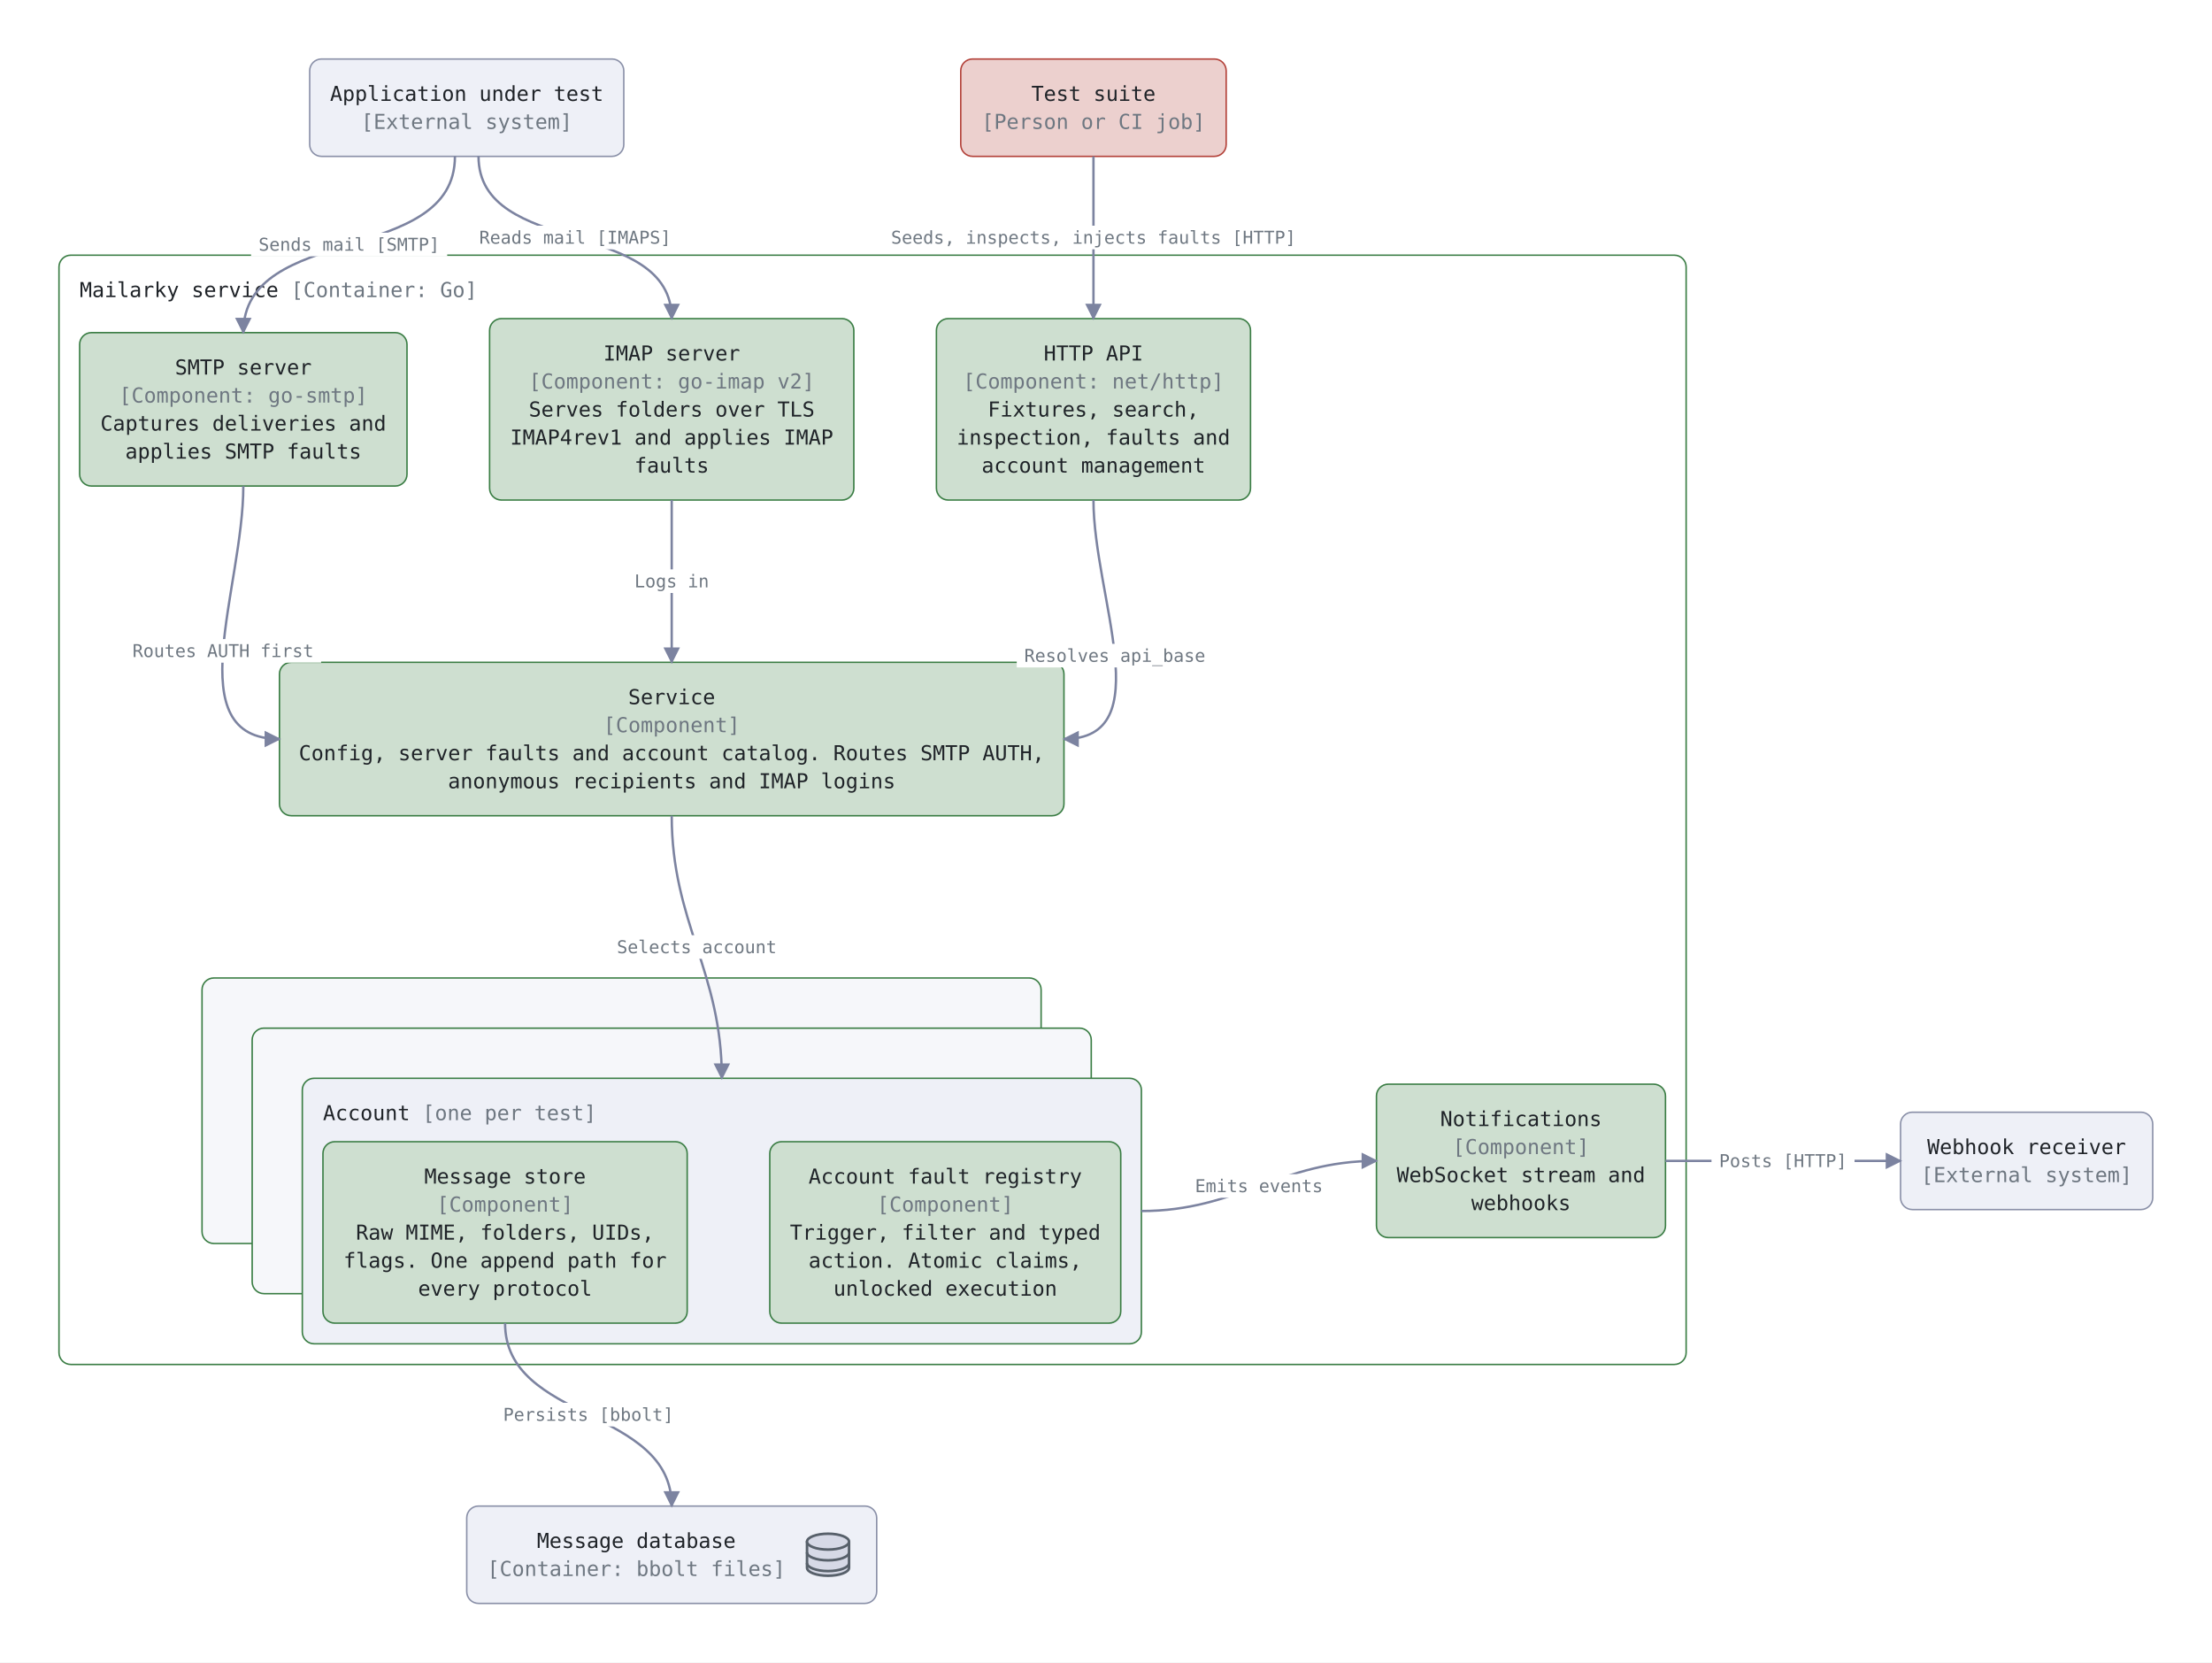
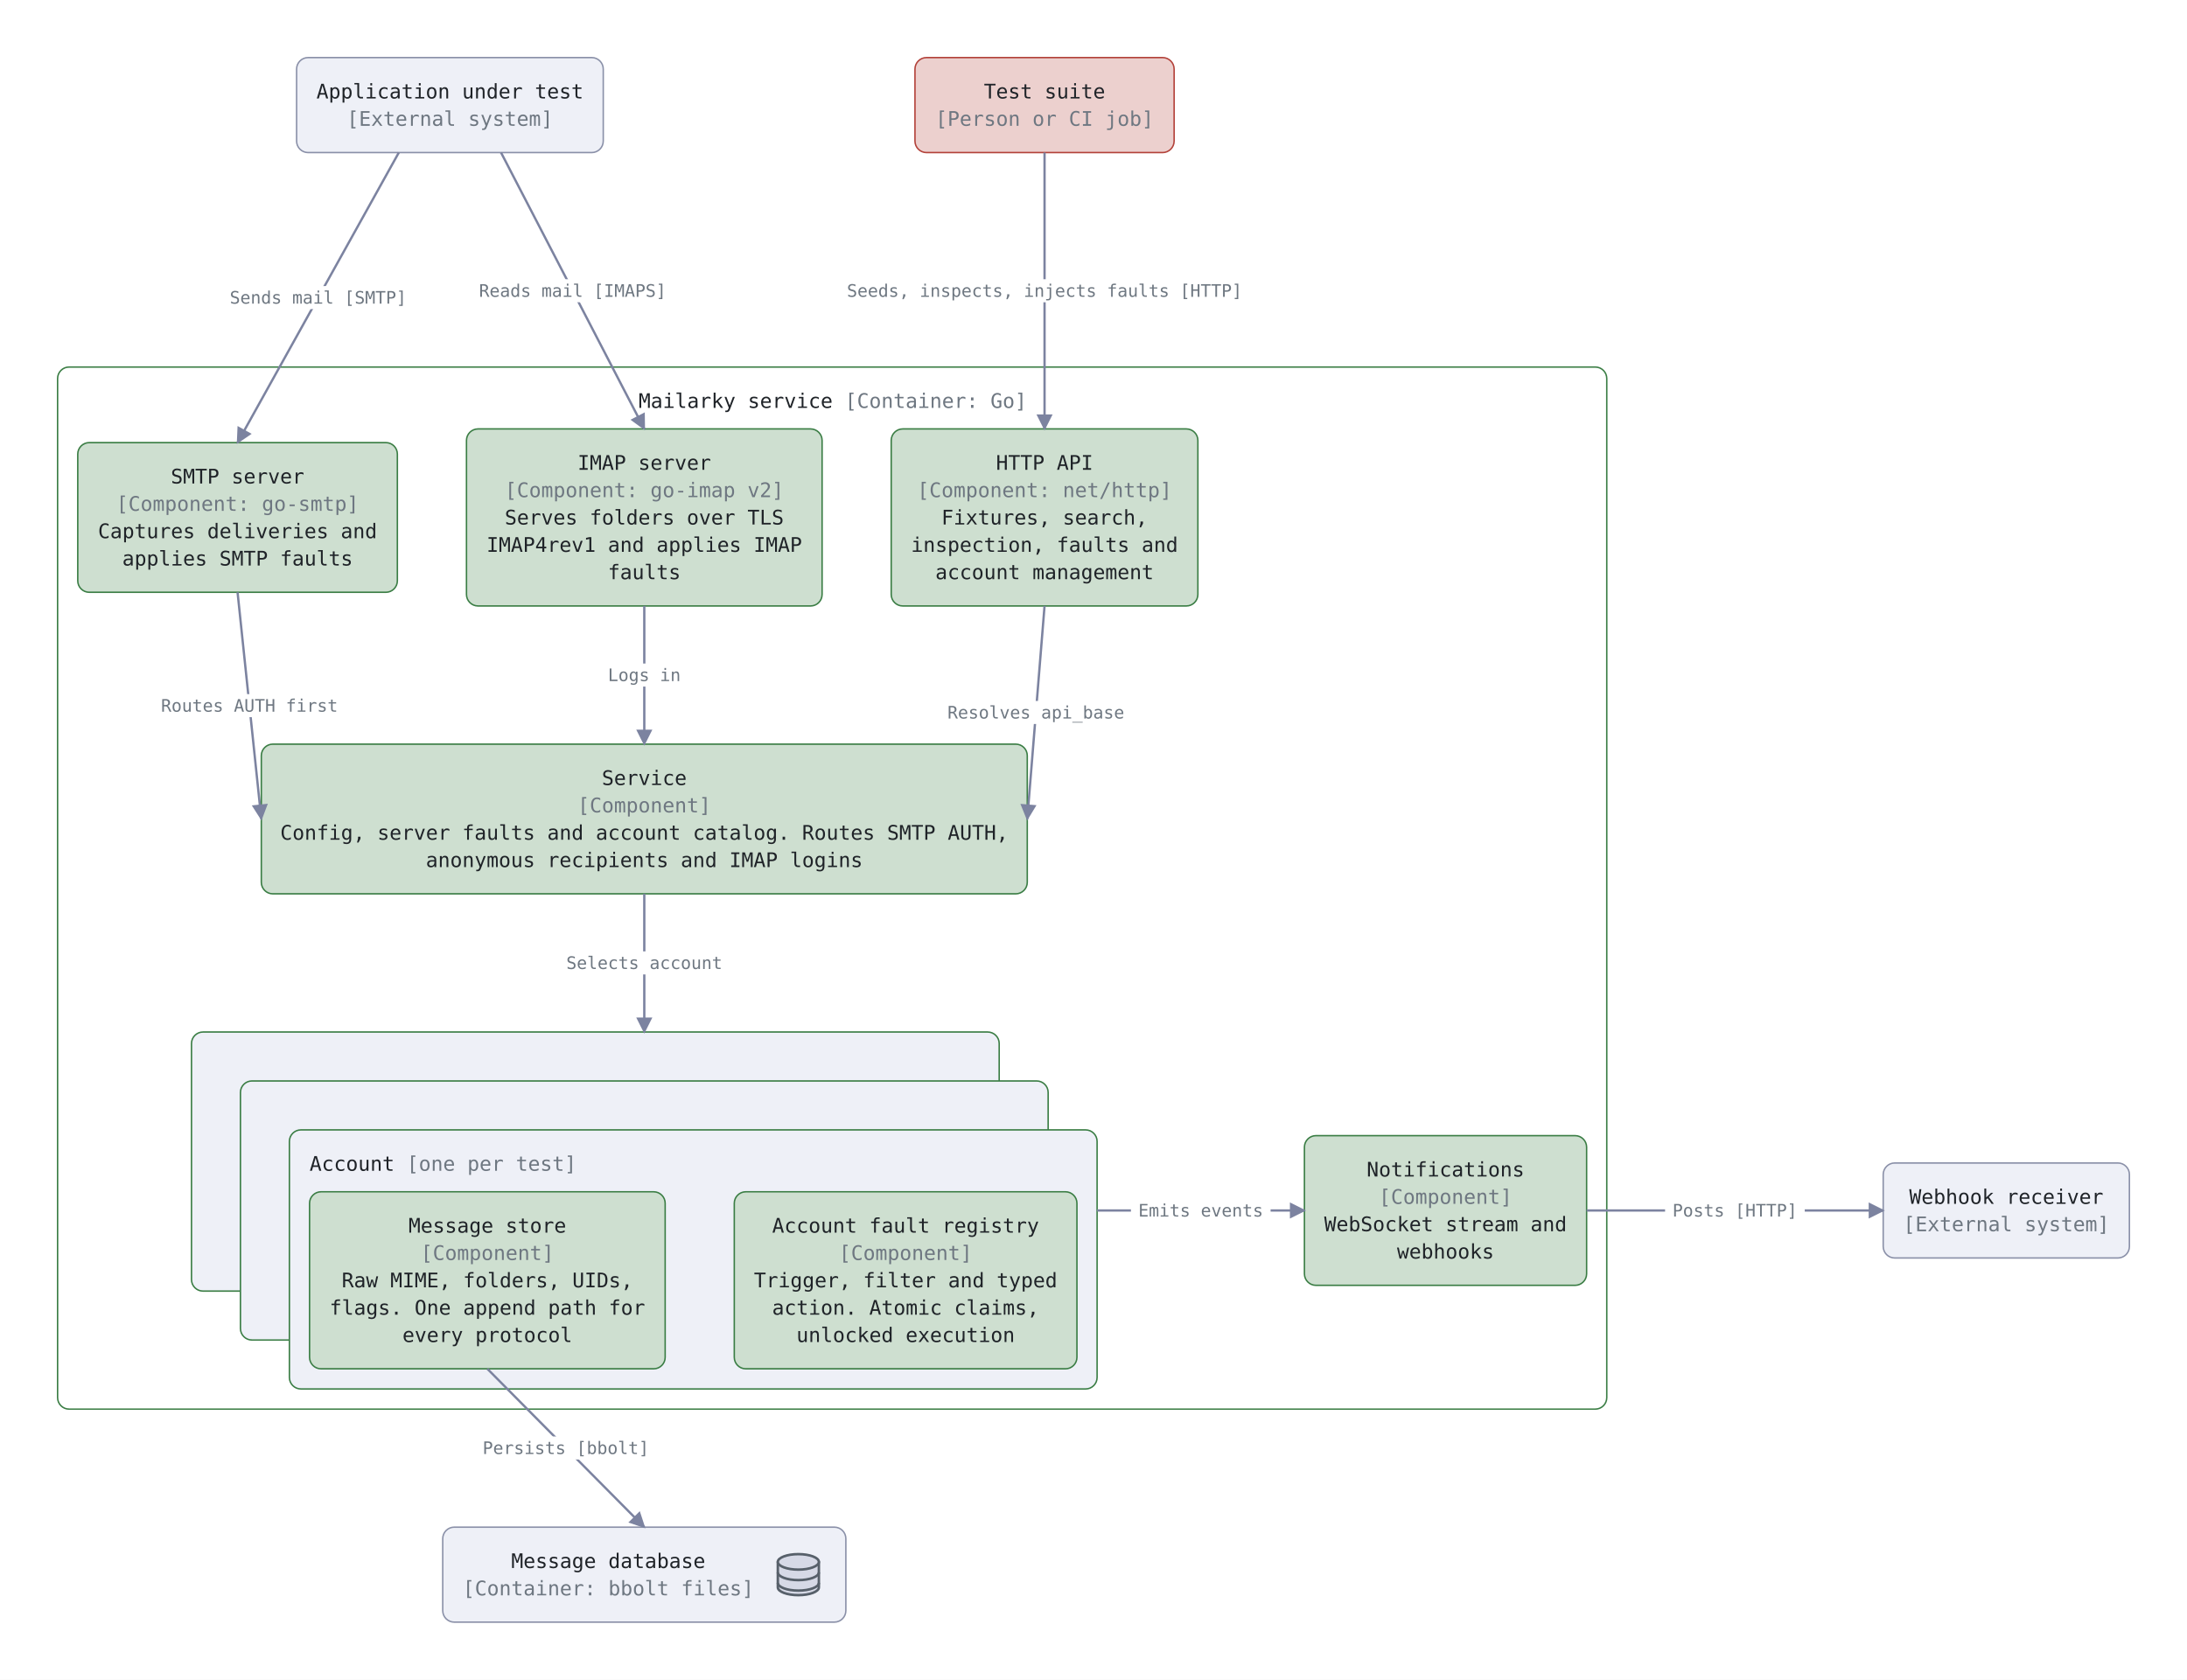
- <svg xmlns="http://www.w3.org/2000/svg" width="1500" height="1127" viewBox="0 0 1500 1127" font-family="'DejaVu Sans Mono', 'Menlo', 'Consolas', 'Liberation Mono', 'Courier New', monospace" font-size="14px">
+ <svg xmlns="http://www.w3.org/2000/svg" width="1519" height="1167" viewBox="0 0 1519 1167" font-family="'DejaVu Sans Mono', 'Menlo', 'Consolas', 'Liberation Mono', 'Courier New', monospace" font-size="14px">
  <defs>
-     <marker id="arrow-7c83a0" viewBox="0 0 10 10" refX="9" refY="5" markerWidth="7" markerHeight="7" orient="auto-start-reverse">
-       <path d="M 0 0 L 10 5 L 0 10 z" fill="#7c83a0" />
-     </marker>
-     <marker id="arrow-7c83a0-back" viewBox="0 0 10 10" refX="9" refY="5" markerWidth="7" markerHeight="7" orient="auto-start-reverse">
+     <marker id="rb67a6954-arrow-7c83a0" viewBox="0 0 10 10" refX="9" refY="5" markerWidth="7" markerHeight="7" orient="auto-start-reverse">
      <path d="M 0 0 L 10 5 L 0 10 z" fill="#7c83a0" />
    </marker>
  </defs>
-   <rect x="0" y="0" width="1500" height="1127" fill="#ffffff" />
-   <path d="M48 173 H1135.4 a8 8 0 0 1 8 8 V917 a8 8 0 0 1 -8 8 H48 a8 8 0 0 1 -8 -8 V181 a8 8 0 0 1 8 -8 Z" fill="none" stroke="#3a7d44" />
-   <text x="54" y="201.4" fill="#1f2328" text-anchor="start">Mailarky service <tspan fill="#6e7781">[Container: Go]</tspan>
+   <rect x="0" y="0" width="1519" height="1167" fill="#ffffff" />
+   <path d="M48 255 H1108 a8 8 0 0 1 8 8 V971 a8 8 0 0 1 -8 8 H48 a8 8 0 0 1 -8 -8 V263 a8 8 0 0 1 8 -8 Z" fill="none" stroke="#3a7d44" />
+   <text x="443.5" y="283.4" fill="#1f2328" text-anchor="start">Mailarky service <tspan fill="#6e7781">[Container: Go]</tspan>
  </text>
-   <path d="M340 216 H571 a8 8 0 0 1 8 8 V331 a8 8 0 0 1 -8 8 H340 a8 8 0 0 1 -8 -8 V224 a8 8 0 0 1 8 -8 Z" fill="#cedfd0" stroke="#3a7d44" />
-   <text x="455.5" y="244.4" fill="#1f2328" text-anchor="middle">IMAP server</text>
-   <text x="455.5" y="263.4" fill="#6e7781" text-anchor="middle">[Component: go-imap v2]</text>
-   <text x="455.5" y="282.4" fill="#1f2328" text-anchor="middle">Serves folders over TLS</text>
-   <text x="455.5" y="301.4" fill="#1f2328" text-anchor="middle">IMAP4rev1 and applies IMAP</text>
-   <text x="455.5" y="320.4" fill="#1f2328" text-anchor="middle">faults</text>
-   <path d="M62 225.5 H268 a8 8 0 0 1 8 8 V321.5 a8 8 0 0 1 -8 8 H62 a8 8 0 0 1 -8 -8 V233.5 a8 8 0 0 1 8 -8 Z" fill="#cedfd0" stroke="#3a7d44" />
-   <text x="165" y="253.9" fill="#1f2328" text-anchor="middle">SMTP server</text>
-   <text x="165" y="272.9" fill="#6e7781" text-anchor="middle">[Component: go-smtp]</text>
-   <text x="165" y="291.9" fill="#1f2328" text-anchor="middle">Captures deliveries and</text>
-   <text x="165" y="310.9" fill="#1f2328" text-anchor="middle">applies SMTP faults</text>
-   <path d="M643 216 H840 a8 8 0 0 1 8 8 V331 a8 8 0 0 1 -8 8 H643 a8 8 0 0 1 -8 -8 V224 a8 8 0 0 1 8 -8 Z" fill="#cedfd0" stroke="#3a7d44" />
-   <text x="741.5" y="244.4" fill="#1f2328" text-anchor="middle">HTTP API</text>
-   <text x="741.5" y="263.4" fill="#6e7781" text-anchor="middle">[Component: net/http]</text>
-   <text x="741.5" y="282.4" fill="#1f2328" text-anchor="middle">Fixtures, search,</text>
-   <text x="741.5" y="301.4" fill="#1f2328" text-anchor="middle">inspection, faults and</text>
-   <text x="741.5" y="320.4" fill="#1f2328" text-anchor="middle">account management</text>
-   <path d="M197.5 449 H713.5 a8 8 0 0 1 8 8 V545 a8 8 0 0 1 -8 8 H197.5 a8 8 0 0 1 -8 -8 V457 a8 8 0 0 1 8 -8 Z" fill="#cedfd0" stroke="#3a7d44" />
-   <text x="455.5" y="477.4" fill="#1f2328" text-anchor="middle">Service</text>
-   <text x="455.5" y="496.4" fill="#6e7781" text-anchor="middle">[Component]</text>
-   <text x="455.5" y="515.4" fill="#1f2328" text-anchor="middle">Config, server faults and account catalog. Routes SMTP AUTH,</text>
-   <text x="455.5" y="534.4" fill="#1f2328" text-anchor="middle">anonymous recipients and IMAP logins</text>
-   <path d="M145 663 H698 a8 8 0 0 1 8 8 V835 a8 8 0 0 1 -8 8 H145 a8 8 0 0 1 -8 -8 V671 a8 8 0 0 1 8 -8 Z" fill="#f6f7fa" stroke="#3a7d44" />
-   <path d="M179 697 H732 a8 8 0 0 1 8 8 V869 a8 8 0 0 1 -8 8 H179 a8 8 0 0 1 -8 -8 V705 a8 8 0 0 1 8 -8 Z" fill="#f6f7fa" stroke="#3a7d44" />
-   <path d="M213 731 H766 a8 8 0 0 1 8 8 V903 a8 8 0 0 1 -8 8 H213 a8 8 0 0 1 -8 -8 V739 a8 8 0 0 1 8 -8 Z" fill="#eef0f7" stroke="#3a7d44" />
-   <text x="219" y="759.4" fill="#1f2328" text-anchor="start">Account <tspan fill="#6e7781">[one per test]</tspan>
+   <path d="M332 298 H563 a8 8 0 0 1 8 8 V413 a8 8 0 0 1 -8 8 H332 a8 8 0 0 1 -8 -8 V306 a8 8 0 0 1 8 -8 Z" fill="#cedfd0" stroke="#3a7d44" />
+   <text x="447.5" y="326.4" fill="#1f2328" text-anchor="middle">IMAP server</text>
+   <text x="447.5" y="345.4" fill="#6e7781" text-anchor="middle">[Component: go-imap v2]</text>
+   <text x="447.5" y="364.4" fill="#1f2328" text-anchor="middle">Serves folders over TLS</text>
+   <text x="447.5" y="383.4" fill="#1f2328" text-anchor="middle">IMAP4rev1 and applies IMAP</text>
+   <text x="447.5" y="402.4" fill="#1f2328" text-anchor="middle">faults</text>
+   <path d="M62 307.5 H268 a8 8 0 0 1 8 8 V403.5 a8 8 0 0 1 -8 8 H62 a8 8 0 0 1 -8 -8 V315.5 a8 8 0 0 1 8 -8 Z" fill="#cedfd0" stroke="#3a7d44" />
+   <text x="165" y="335.9" fill="#1f2328" text-anchor="middle">SMTP server</text>
+   <text x="165" y="354.9" fill="#6e7781" text-anchor="middle">[Component: go-smtp]</text>
+   <text x="165" y="373.9" fill="#1f2328" text-anchor="middle">Captures deliveries and</text>
+   <text x="165" y="392.9" fill="#1f2328" text-anchor="middle">applies SMTP faults</text>
+   <path d="M627 298 H824 a8 8 0 0 1 8 8 V413 a8 8 0 0 1 -8 8 H627 a8 8 0 0 1 -8 -8 V306 a8 8 0 0 1 8 -8 Z" fill="#cedfd0" stroke="#3a7d44" />
+   <text x="725.5" y="326.4" fill="#1f2328" text-anchor="middle">HTTP API</text>
+   <text x="725.5" y="345.4" fill="#6e7781" text-anchor="middle">[Component: net/http]</text>
+   <text x="725.5" y="364.4" fill="#1f2328" text-anchor="middle">Fixtures, search,</text>
+   <text x="725.5" y="383.4" fill="#1f2328" text-anchor="middle">inspection, faults and</text>
+   <text x="725.5" y="402.4" fill="#1f2328" text-anchor="middle">account management</text>
+   <path d="M189.5 517 H705.5 a8 8 0 0 1 8 8 V613 a8 8 0 0 1 -8 8 H189.5 a8 8 0 0 1 -8 -8 V525 a8 8 0 0 1 8 -8 Z" fill="#cedfd0" stroke="#3a7d44" />
+   <text x="447.5" y="545.4" fill="#1f2328" text-anchor="middle">Service</text>
+   <text x="447.5" y="564.4" fill="#6e7781" text-anchor="middle">[Component]</text>
+   <text x="447.5" y="583.4" fill="#1f2328" text-anchor="middle">Config, server faults and account catalog. Routes SMTP AUTH,</text>
+   <text x="447.5" y="602.4" fill="#1f2328" text-anchor="middle">anonymous recipients and IMAP logins</text>
+   <path d="M141 717 H754 a8 8 0 0 1 8 8 V957 a8 8 0 0 1 -8 8 H141 a8 8 0 0 1 -8 -8 V725 a8 8 0 0 1 8 -8 Z" fill="none" stroke="none" />
+   <path d="M141 717 H686 a8 8 0 0 1 8 8 V889 a8 8 0 0 1 -8 8 H141 a8 8 0 0 1 -8 -8 V725 a8 8 0 0 1 8 -8 Z" fill="#eef0f7" stroke="#3a7d44" />
+   <path d="M175 751 H720 a8 8 0 0 1 8 8 V923 a8 8 0 0 1 -8 8 H175 a8 8 0 0 1 -8 -8 V759 a8 8 0 0 1 8 -8 Z" fill="#eef0f7" stroke="#3a7d44" />
+   <path d="M209 785 H754 a8 8 0 0 1 8 8 V957 a8 8 0 0 1 -8 8 H209 a8 8 0 0 1 -8 -8 V793 a8 8 0 0 1 8 -8 Z" fill="#eef0f7" stroke="#3a7d44" />
+   <text x="215" y="813.4" fill="#1f2328" text-anchor="start">Account <tspan fill="#6e7781">[one per test]</tspan>
  </text>
-   <path d="M227 774 H458 a8 8 0 0 1 8 8 V889 a8 8 0 0 1 -8 8 H227 a8 8 0 0 1 -8 -8 V782 a8 8 0 0 1 8 -8 Z" fill="#cedfd0" stroke="#3a7d44" />
-   <text x="342.5" y="802.4" fill="#1f2328" text-anchor="middle">Message store</text>
-   <text x="342.5" y="821.4" fill="#6e7781" text-anchor="middle">[Component]</text>
-   <text x="342.5" y="840.4" fill="#1f2328" text-anchor="middle">Raw MIME, folders, UIDs,</text>
-   <text x="342.5" y="859.4" fill="#1f2328" text-anchor="middle">flags. One append path for</text>
-   <text x="342.5" y="878.4" fill="#1f2328" text-anchor="middle">every protocol</text>
-   <path d="M530 774 H752 a8 8 0 0 1 8 8 V889 a8 8 0 0 1 -8 8 H530 a8 8 0 0 1 -8 -8 V782 a8 8 0 0 1 8 -8 Z" fill="#cedfd0" stroke="#3a7d44" />
-   <text x="641" y="802.4" fill="#1f2328" text-anchor="middle">Account fault registry</text>
-   <text x="641" y="821.4" fill="#6e7781" text-anchor="middle">[Component]</text>
-   <text x="641" y="840.4" fill="#1f2328" text-anchor="middle">Trigger, filter and typed</text>
-   <text x="641" y="859.4" fill="#1f2328" text-anchor="middle">action. Atomic claims,</text>
-   <text x="641" y="878.4" fill="#1f2328" text-anchor="middle">unlocked execution</text>
-   <path d="M941.4 735 H1121.4 a8 8 0 0 1 8 8 V831 a8 8 0 0 1 -8 8 H941.4 a8 8 0 0 1 -8 -8 V743 a8 8 0 0 1 8 -8 Z" fill="#cedfd0" stroke="#3a7d44" />
-   <text x="1031.4" y="763.4" fill="#1f2328" text-anchor="middle">Notifications</text>
-   <text x="1031.4" y="782.4" fill="#6e7781" text-anchor="middle">[Component]</text>
-   <text x="1031.4" y="801.4" fill="#1f2328" text-anchor="middle">WebSocket stream and</text>
-   <text x="1031.4" y="820.4" fill="#1f2328" text-anchor="middle">webhooks</text>
-   <path d="M218 40 H415 a8 8 0 0 1 8 8 V98 a8 8 0 0 1 -8 8 H218 a8 8 0 0 1 -8 -8 V48 a8 8 0 0 1 8 -8 Z" fill="#eef0f7" stroke="#8a90a8" />
-   <text x="316.5" y="68.4" fill="#1f2328" text-anchor="middle">Application under test</text>
-   <text x="316.5" y="87.4" fill="#6e7781" text-anchor="middle">[External system]</text>
-   <path d="M659.5 40 H823.5 a8 8 0 0 1 8 8 V98 a8 8 0 0 1 -8 8 H659.5 a8 8 0 0 1 -8 -8 V48 a8 8 0 0 1 8 -8 Z" fill="#ecd0ce" stroke="#b3423a" />
-   <text x="741.5" y="68.4" fill="#1f2328" text-anchor="middle">Test suite</text>
-   <text x="741.5" y="87.4" fill="#6e7781" text-anchor="middle">[Person or CI job]</text>
-   <path d="M324.5 1021 H586.5 a8 8 0 0 1 8 8 V1079 a8 8 0 0 1 -8 8 H324.5 a8 8 0 0 1 -8 -8 V1029 a8 8 0 0 1 8 -8 Z" fill="#eef0f7" stroke="#8a90a8" />
-   <text x="431.5" y="1049.4" fill="#1f2328" text-anchor="middle">Message database</text>
-   <text x="431.5" y="1068.4" fill="#6e7781" text-anchor="middle">[Container: bbolt files]</text>
-   <g transform="translate(542.5 1035) scale(1.58333)">
+   <path d="M223 828 H454 a8 8 0 0 1 8 8 V943 a8 8 0 0 1 -8 8 H223 a8 8 0 0 1 -8 -8 V836 a8 8 0 0 1 8 -8 Z" fill="#cedfd0" stroke="#3a7d44" />
+   <text x="338.5" y="856.4" fill="#1f2328" text-anchor="middle">Message store</text>
+   <text x="338.5" y="875.4" fill="#6e7781" text-anchor="middle">[Component]</text>
+   <text x="338.5" y="894.4" fill="#1f2328" text-anchor="middle">Raw MIME, folders, UIDs,</text>
+   <text x="338.5" y="913.4" fill="#1f2328" text-anchor="middle">flags. One append path for</text>
+   <text x="338.5" y="932.4" fill="#1f2328" text-anchor="middle">every protocol</text>
+   <path d="M518 828 H740 a8 8 0 0 1 8 8 V943 a8 8 0 0 1 -8 8 H518 a8 8 0 0 1 -8 -8 V836 a8 8 0 0 1 8 -8 Z" fill="#cedfd0" stroke="#3a7d44" />
+   <text x="629" y="856.4" fill="#1f2328" text-anchor="middle">Account fault registry</text>
+   <text x="629" y="875.4" fill="#6e7781" text-anchor="middle">[Component]</text>
+   <text x="629" y="894.4" fill="#1f2328" text-anchor="middle">Trigger, filter and typed</text>
+   <text x="629" y="913.4" fill="#1f2328" text-anchor="middle">action. Atomic claims,</text>
+   <text x="629" y="932.4" fill="#1f2328" text-anchor="middle">unlocked execution</text>
+   <path d="M914 789 H1094 a8 8 0 0 1 8 8 V885 a8 8 0 0 1 -8 8 H914 a8 8 0 0 1 -8 -8 V797 a8 8 0 0 1 8 -8 Z" fill="#cedfd0" stroke="#3a7d44" />
+   <text x="1004" y="817.4" fill="#1f2328" text-anchor="middle">Notifications</text>
+   <text x="1004" y="836.4" fill="#6e7781" text-anchor="middle">[Component]</text>
+   <text x="1004" y="855.4" fill="#1f2328" text-anchor="middle">WebSocket stream and</text>
+   <text x="1004" y="874.4" fill="#1f2328" text-anchor="middle">webhooks</text>
+   <path d="M214 40 H411 a8 8 0 0 1 8 8 V98 a8 8 0 0 1 -8 8 H214 a8 8 0 0 1 -8 -8 V48 a8 8 0 0 1 8 -8 Z" fill="#eef0f7" stroke="#8a90a8" />
+   <text x="312.5" y="68.4" fill="#1f2328" text-anchor="middle">Application under test</text>
+   <text x="312.5" y="87.4" fill="#6e7781" text-anchor="middle">[External system]</text>
+   <path d="M643.5 40 H807.5 a8 8 0 0 1 8 8 V98 a8 8 0 0 1 -8 8 H643.5 a8 8 0 0 1 -8 -8 V48 a8 8 0 0 1 8 -8 Z" fill="#ecd0ce" stroke="#b3423a" />
+   <text x="725.5" y="68.4" fill="#1f2328" text-anchor="middle">Test suite</text>
+   <text x="725.5" y="87.4" fill="#6e7781" text-anchor="middle">[Person or CI job]</text>
+   <path d="M315.5 1061 H579.5 a8 8 0 0 1 8 8 V1119 a8 8 0 0 1 -8 8 H315.5 a8 8 0 0 1 -8 -8 V1069 a8 8 0 0 1 8 -8 Z" fill="#eef0f7" stroke="#8a90a8" />
+   <text x="422.5" y="1089.4" fill="#1f2328" text-anchor="middle">Message database</text>
+   <text x="422.5" y="1108.4" fill="#6e7781" text-anchor="middle">[Container: bbolt files]</text>
+   <g transform="translate(535.5 1075) scale(1.58333)">
    <path d="M3 6.4 v11.2 a9 3.4 0 0 0 18 0 v-11.2 Z" fill="#d6d9e6" stroke="#57606a" stroke-width="1.1" stroke-linejoin="round" />
    <path d="M3 6.4 a9 3.4 0 0 1 18 0 a9 3.4 0 0 1 -18 0 Z" fill="#d6d9e6" stroke="#57606a" stroke-width="1.1" stroke-linejoin="round" />
    <path d="M3 11 a9 3.4 0 0 0 18 0" fill="none" stroke="#57606a" stroke-width="1.1" stroke-linejoin="round" />
    <path d="M3 15.6 a9 3.4 0 0 0 18 0" fill="none" stroke="#57606a" stroke-width="1.1" stroke-linejoin="round" />
  </g>
-   <path d="M1296.8 754 H1451.8 a8 8 0 0 1 8 8 V812 a8 8 0 0 1 -8 8 H1296.8 a8 8 0 0 1 -8 -8 V762 a8 8 0 0 1 8 -8 Z" fill="#eef0f7" stroke="#8a90a8" />
-   <text x="1374.3" y="782.4" fill="#1f2328" text-anchor="middle">Webhook receiver</text>
-   <text x="1374.3" y="801.4" fill="#6e7781" text-anchor="middle">[External system]</text>
-   <path d="M 308.5 106 C 308.5 180.7, 165 150.8, 165 225.5" fill="none" stroke="#7c83a0" stroke-width="1.6" marker-end="url(#arrow-7c83a0)" />
-   <rect x="170.25" y="157.75" width="133" height="16" fill="#ffffff" />
+   <path d="M1316 808 H1471 a8 8 0 0 1 8 8 V866 a8 8 0 0 1 -8 8 H1316 a8 8 0 0 1 -8 -8 V816 a8 8 0 0 1 8 -8 Z" fill="#eef0f7" stroke="#8a90a8" />
+   <text x="1393.5" y="836.4" fill="#1f2328" text-anchor="middle">Webhook receiver</text>
+   <text x="1393.5" y="855.4" fill="#6e7781" text-anchor="middle">[External system]</text>
+   <line x1="277" y1="106" x2="165" y2="307.5" stroke="#7c83a0" stroke-width="1.6" marker-end="url(#rb67a6954-arrow-7c83a0)" />
+   <rect x="154.5" y="198.75" width="133" height="16" fill="#ffffff" />
  <g font-size="12px">
-     <text x="236.75" y="169.95" fill="#6e7781" text-anchor="middle">Sends mail [SMTP]</text>
+     <text x="221" y="210.95" fill="#6e7781" text-anchor="middle">Sends mail [SMTP]</text>
  </g>
-   <path d="M 324.5 106 C 324.5 174.42, 455.5 147.58, 455.5 216" fill="none" stroke="#7c83a0" stroke-width="1.6" marker-end="url(#arrow-7c83a0)" />
-   <rect x="320" y="153" width="140" height="16" fill="#ffffff" />
+   <line x1="348" y1="106" x2="447.5" y2="298" stroke="#7c83a0" stroke-width="1.6" marker-end="url(#rb67a6954-arrow-7c83a0)" />
+   <rect x="327.75" y="194" width="140" height="16" fill="#ffffff" />
  <g font-size="12px">
-     <text x="390" y="165.2" fill="#6e7781" text-anchor="middle">Reads mail [IMAPS]</text>
+     <text x="397.75" y="206.2" fill="#6e7781" text-anchor="middle">Reads mail [IMAPS]</text>
  </g>
-   <path d="M 741.5 106 C 741.5 150, 741.5 172, 741.5 216" fill="none" stroke="#7c83a0" stroke-width="1.6" marker-end="url(#arrow-7c83a0)" />
-   <rect x="599.5" y="153" width="284" height="16" fill="#ffffff" />
+   <line x1="725.5" y1="106" x2="725.5" y2="298" stroke="#7c83a0" stroke-width="1.6" marker-end="url(#rb67a6954-arrow-7c83a0)" />
+   <rect x="583.5" y="194" width="284" height="16" fill="#ffffff" />
  <g font-size="12px">
-     <text x="741.5" y="165.2" fill="#6e7781" text-anchor="middle">Seeds, inspects, injects faults [HTTP]</text>
+     <text x="725.5" y="206.2" fill="#6e7781" text-anchor="middle">Seeds, inspects, injects faults [HTTP]</text>
  </g>
-   <path d="M 165 329.5 C 165 398.8, 120.2 501, 189.5 501" fill="none" stroke="#7c83a0" stroke-width="1.6" marker-end="url(#arrow-7c83a0)" />
-   <rect x="84.76" y="433.24" width="133" height="16" fill="#ffffff" />
+   <line x1="165" y1="411.5" x2="181.5" y2="569" stroke="#7c83a0" stroke-width="1.6" marker-end="url(#rb67a6954-arrow-7c83a0)" />
+   <rect x="106.75" y="482.25" width="133" height="16" fill="#ffffff" />
  <g font-size="12px">
-     <text x="151.26" y="445.44" fill="#6e7781" text-anchor="middle">Routes AUTH first</text>
+     <text x="173.25" y="494.45" fill="#6e7781" text-anchor="middle">Routes AUTH first</text>
  </g>
-   <path d="M 455.5 339 C 455.5 383, 455.5 405, 455.5 449" fill="none" stroke="#7c83a0" stroke-width="1.6" marker-end="url(#arrow-7c83a0)" />
-   <rect x="425" y="386" width="61" height="16" fill="#ffffff" />
+   <line x1="447.5" y1="421" x2="447.5" y2="517" stroke="#7c83a0" stroke-width="1.6" marker-end="url(#rb67a6954-arrow-7c83a0)" />
+   <rect x="417" y="461" width="61" height="16" fill="#ffffff" />
  <g font-size="12px">
-     <text x="455.5" y="398.2" fill="#6e7781" text-anchor="middle">Logs in</text>
+     <text x="447.5" y="473.2" fill="#6e7781" text-anchor="middle">Logs in</text>
  </g>
-   <path d="M 741.5 339 C 741.5 404.29, 786.79 501, 721.5 501" fill="none" stroke="#7c83a0" stroke-width="1.6" marker-end="url(#arrow-7c83a0)" />
-   <rect x="689.48" y="436.48" width="133" height="16" fill="#ffffff" />
+   <line x1="725.5" y1="421" x2="713.5" y2="569" stroke="#7c83a0" stroke-width="1.6" marker-end="url(#rb67a6954-arrow-7c83a0)" />
+   <rect x="653" y="487" width="133" height="16" fill="#ffffff" />
  <g font-size="12px">
-     <text x="755.98" y="448.68" fill="#6e7781" text-anchor="middle">Resolves api_base</text>
+     <text x="719.5" y="499.2" fill="#6e7781" text-anchor="middle">Resolves api_base</text>
  </g>
-   <path d="M 455.5 553 C 455.5 625.49, 489.5 658.51, 489.5 731" fill="none" stroke="#7c83a0" stroke-width="1.6" marker-end="url(#arrow-7c83a0)" />
-   <rect x="413.5" y="634" width="118" height="16" fill="#ffffff" />
+   <line x1="447.5" y1="621" x2="447.5" y2="717" stroke="#7c83a0" stroke-width="1.6" marker-end="url(#rb67a6954-arrow-7c83a0)" />
+   <rect x="388.5" y="661" width="118" height="16" fill="#ffffff" />
  <g font-size="12px">
-     <text x="472.5" y="646.2" fill="#6e7781" text-anchor="middle">Selects account</text>
+     <text x="447.5" y="673.2" fill="#6e7781" text-anchor="middle">Selects account</text>
  </g>
-   <path d="M 774 821 C 839.19 821, 868.21 787, 933.4 787" fill="none" stroke="#7c83a0" stroke-width="1.6" marker-end="url(#arrow-7c83a0)" />
-   <rect x="805.2" y="796" width="97" height="16" fill="#ffffff" />
+   <line x1="762" y1="841" x2="906" y2="841" stroke="#7c83a0" stroke-width="1.6" marker-end="url(#rb67a6954-arrow-7c83a0)" />
+   <rect x="785.5" y="833" width="97" height="16" fill="#ffffff" />
  <g font-size="12px">
-     <text x="853.7" y="808.2" fill="#6e7781" text-anchor="middle">Emits events</text>
+     <text x="834" y="845.2" fill="#6e7781" text-anchor="middle">Emits events</text>
  </g>
-   <path d="M 342.5 897 C 342.5 964.11, 455.5 953.89, 455.5 1021" fill="none" stroke="#7c83a0" stroke-width="1.6" marker-end="url(#arrow-7c83a0)" />
-   <rect x="336" y="951" width="126" height="16" fill="#ffffff" />
+   <line x1="338.5" y1="951" x2="447.5" y2="1061" stroke="#7c83a0" stroke-width="1.6" marker-end="url(#rb67a6954-arrow-7c83a0)" />
+   <rect x="330" y="998" width="126" height="16" fill="#ffffff" />
  <g font-size="12px">
-     <text x="399" y="963.2" fill="#6e7781" text-anchor="middle">Persists [bbolt]</text>
+     <text x="393" y="1010.2" fill="#6e7781" text-anchor="middle">Persists [bbolt]</text>
  </g>
-   <path d="M 1129.4 787 C 1193.16 787, 1225.04 787, 1288.8 787" fill="none" stroke="#7c83a0" stroke-width="1.6" marker-end="url(#arrow-7c83a0)" />
-   <rect x="1160.6" y="779" width="97" height="16" fill="#ffffff" />
+   <line x1="1102" y1="841" x2="1308" y2="841" stroke="#7c83a0" stroke-width="1.6" marker-end="url(#rb67a6954-arrow-7c83a0)" />
+   <rect x="1156.5" y="833" width="97" height="16" fill="#ffffff" />
  <g font-size="12px">
-     <text x="1209.1" y="791.2" fill="#6e7781" text-anchor="middle">Posts [HTTP]</text>
+     <text x="1205" y="845.2" fill="#6e7781" text-anchor="middle">Posts [HTTP]</text>
  </g>
</svg>
